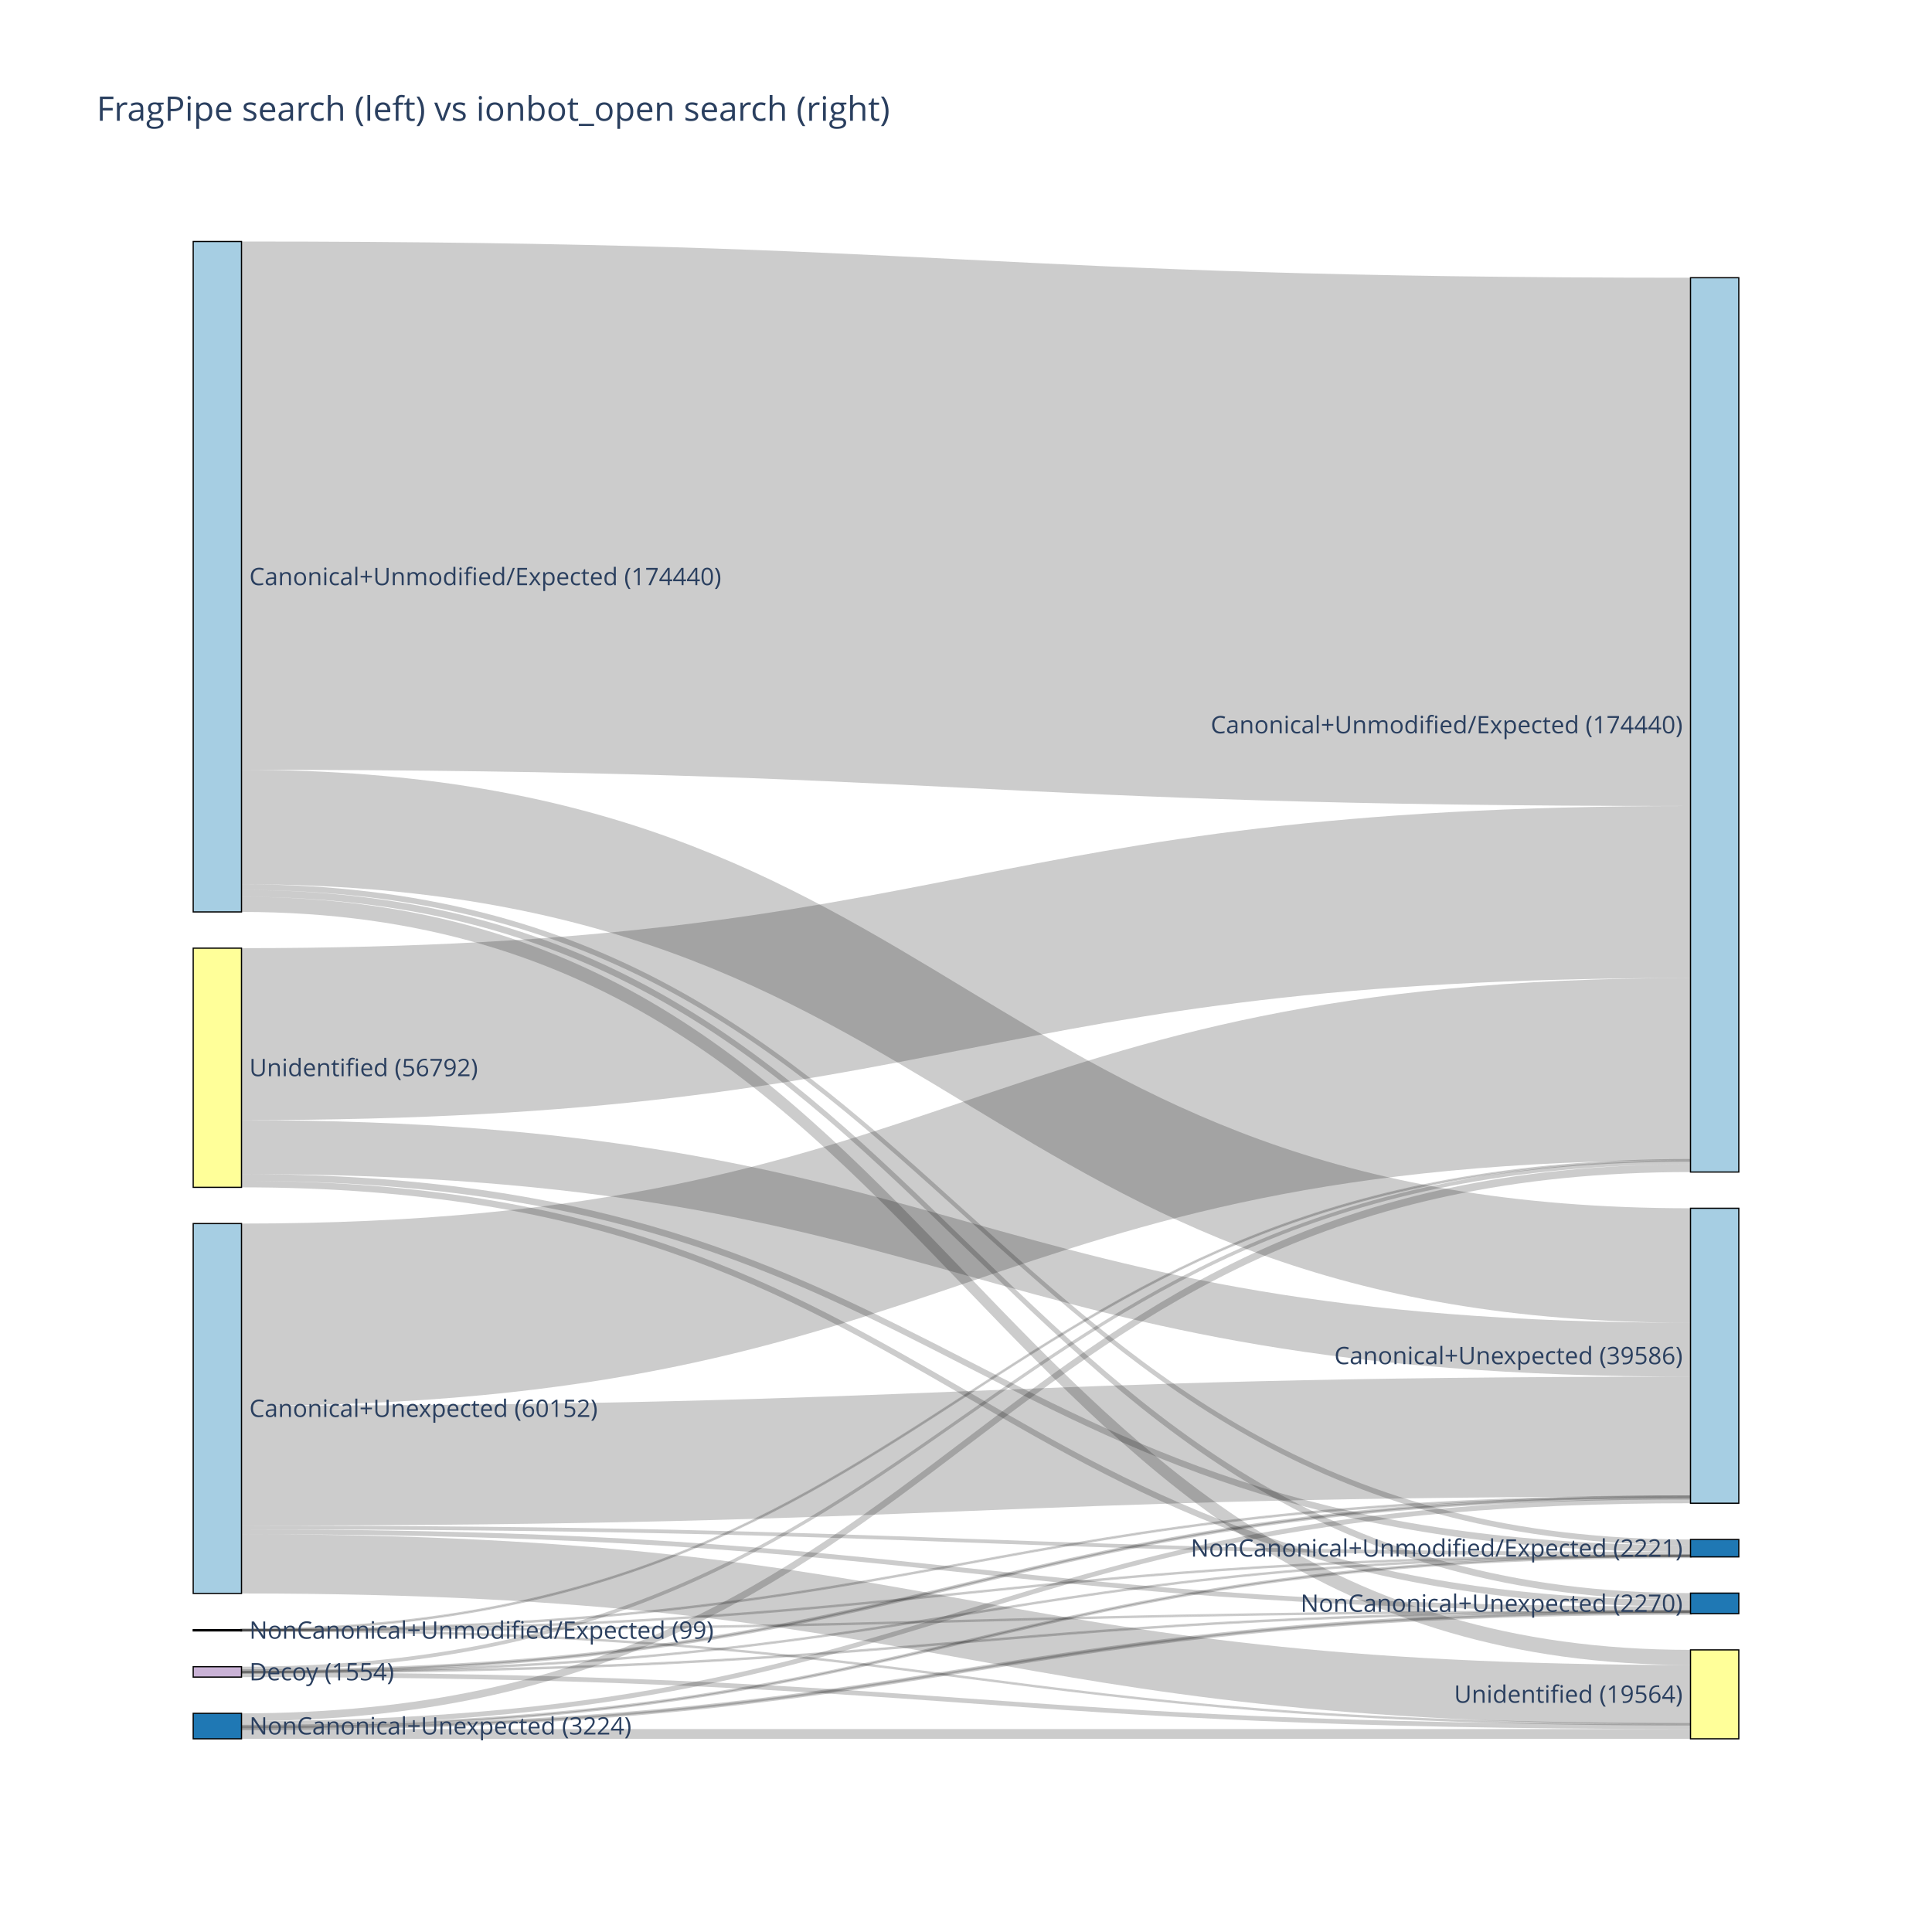
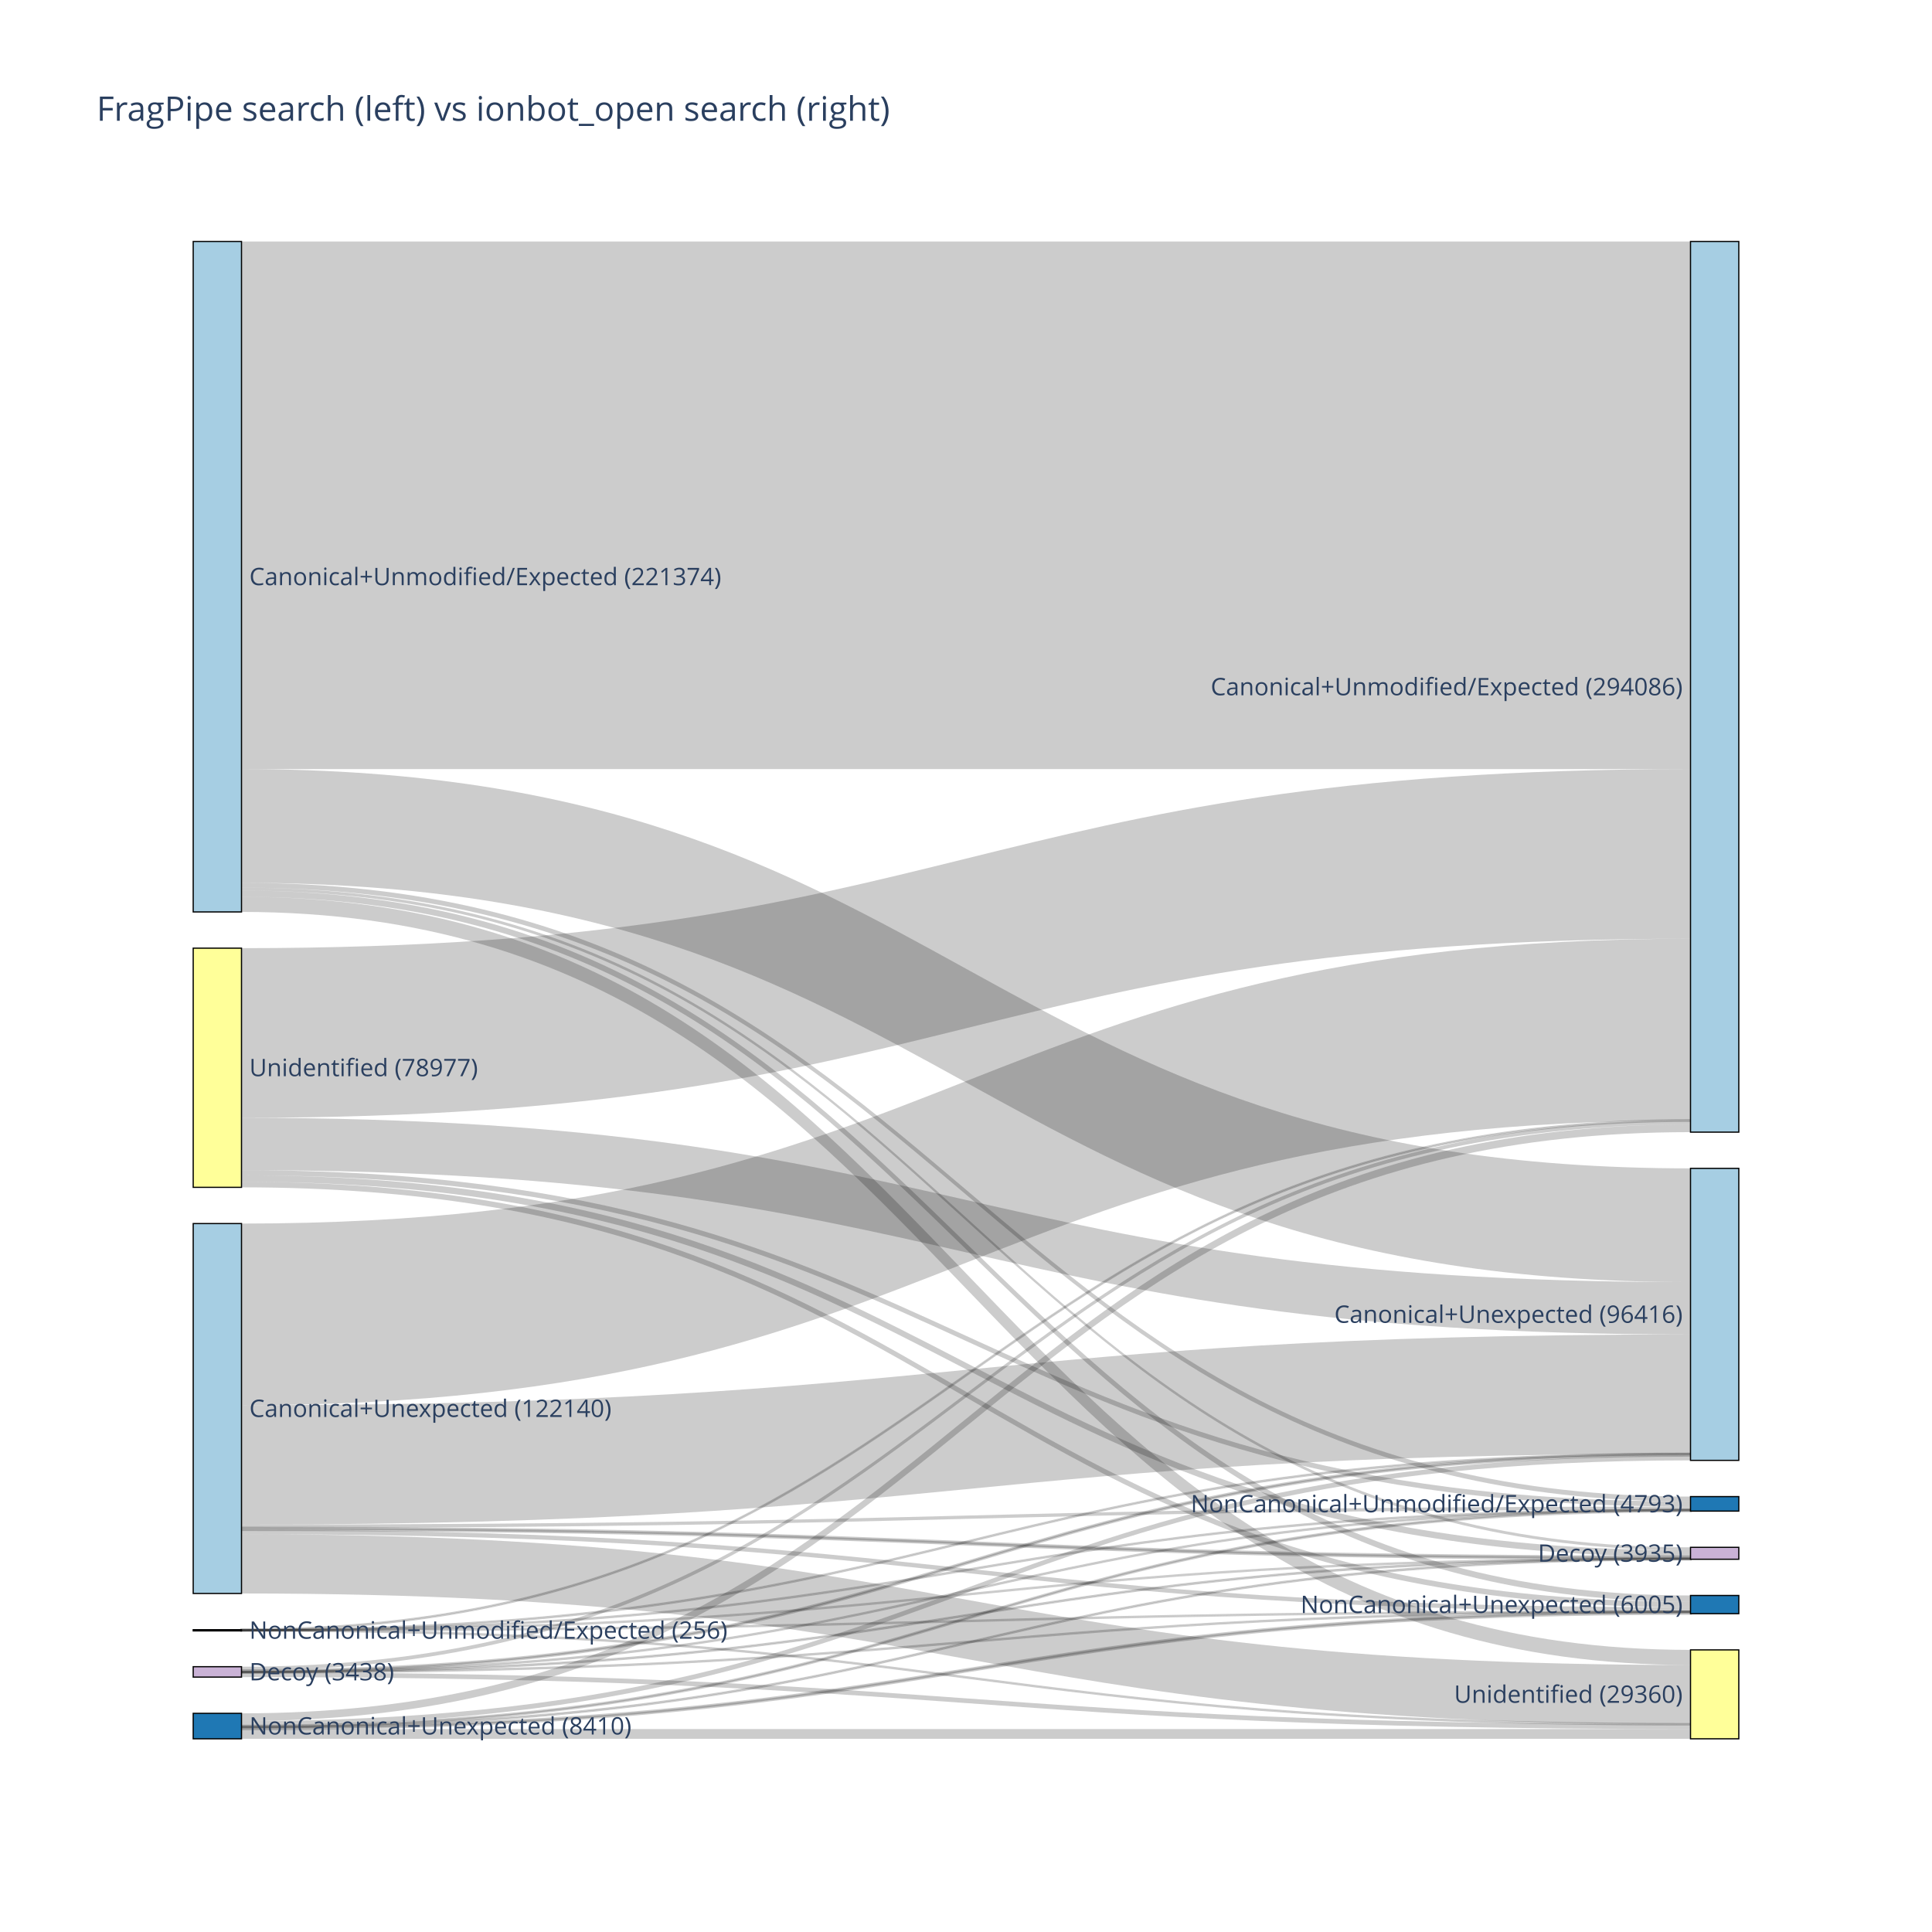
<svg xmlns="http://www.w3.org/2000/svg" class="main-svg" width="800" height="800" style="" viewBox="0 0 800 800">
  <rect x="0" y="0" width="800" height="800" style="fill: rgb(255, 255, 255); fill-opacity: 1;" />
-   <defs id="defs-2b2ca6">
+   <defs id="defs-74e31c">
    <g class="clips" />
    <g class="gradients" />
    <g class="patterns" />
  </defs>
  <g class="bglayer" />
  <g class="layer-below">
    <g class="imagelayer" />
    <g class="shapelayer" />
  </g>
  <g class="cartesianlayer" />
  <g class="polarlayer" />
  <g class="smithlayer" />
  <g class="ternarylayer" />
  <g class="geolayer" />
  <g class="funnelarealayer" />
  <g class="pielayer" />
  <g class="iciclelayer" />
  <g class="treemaplayer" />
  <g class="sunburstlayer" />
  <g class="glimages" />
  <g class="sankey" transform="translate(80,100)matrix(1 0 0 1 0 0)" style="box-sizing: content-box; position: absolute; left: 0px; shape-rendering: geometricprecision; pointer-events: none;">
    <g class="sankey-links" style="fill: none;">
-       <path class="sankey-link" d="M20,-4.547473508864641e-13C320,-4.547473508864641e-13 320,15 620,15L620,233.755C320,233.755 320,218.755 20,218.755Z" style="stroke: rgb(68, 68, 68); stroke-opacity: 1; fill: rgb(0, 0, 0); fill-opacity: 0.2; stroke-width: 0; opacity: 1;" />
-       <path class="sankey-link" d="M20,406.653C320,406.653 320,304.974 620,304.974L620,380.408C320,380.408 320,482.086 20,482.086Z" style="stroke: rgb(68, 68, 68); stroke-opacity: 1; fill: rgb(0, 0, 0); fill-opacity: 0.2; stroke-width: 0; opacity: 1;" />
-       <path class="sankey-link" d="M20,292.612C320,292.612 320,233.755 620,233.755L620,304.974C320,304.974 320,363.832 20,363.832Z" style="stroke: rgb(68, 68, 68); stroke-opacity: 1; fill: rgb(0, 0, 0); fill-opacity: 0.2; stroke-width: 0; opacity: 1;" />
-       <path class="sankey-link" d="M20,482.086C320,482.086 320,470.043 620,470.043L620,519.686C320,519.686 320,531.728 20,531.728Z" style="stroke: rgb(68, 68, 68); stroke-opacity: 1; fill: rgb(0, 0, 0); fill-opacity: 0.2; stroke-width: 0; opacity: 1;" />
-       <path class="sankey-link" d="M20,218.755C320,218.755 320,400.318 620,400.318L620,447.716C320,447.716 320,266.153 20,266.153Z" style="stroke: rgb(68, 68, 68); stroke-opacity: 1; fill: rgb(0, 0, 0); fill-opacity: 0.2; stroke-width: 0; opacity: 1;" />
+       <path class="sankey-link" d="M20,2.2737367544323206e-13C320,2.2737367544323206e-13 320,-2.1316282072803006e-13 620,-2.1316282072803006e-13L620,218.463C320,218.463 320,218.463 20,218.463Z" style="stroke: rgb(68, 68, 68); stroke-opacity: 1; fill: rgb(0, 0, 0); fill-opacity: 0.2; stroke-width: 0; opacity: 1;" />
+       <path class="sankey-link" d="M20,406.653C320,406.653 320,288.71 620,288.71L620,363.92C320,363.92 320,481.862 20,481.862Z" style="stroke: rgb(68, 68, 68); stroke-opacity: 1; fill: rgb(0, 0, 0); fill-opacity: 0.2; stroke-width: 0; opacity: 1;" />
+       <path class="sankey-link" d="M20,292.612C320,292.612 320,218.463 620,218.463L620,288.71C320,288.71 320,362.86 20,362.86Z" style="stroke: rgb(68, 68, 68); stroke-opacity: 1; fill: rgb(0, 0, 0); fill-opacity: 0.2; stroke-width: 0; opacity: 1;" />
+       <path class="sankey-link" d="M20,481.862C320,481.862 320,452.576 620,452.576L620,502.001C320,502.001 320,531.287 20,531.287Z" style="stroke: rgb(68, 68, 68); stroke-opacity: 1; fill: rgb(0, 0, 0); fill-opacity: 0.2; stroke-width: 0; opacity: 1;" />
+       <path class="sankey-link" d="M20,218.463C320,218.463 320,383.796 620,383.796L620,430.888C320,430.888 320,265.554 20,265.554Z" style="stroke: rgb(68, 68, 68); stroke-opacity: 1; fill: rgb(0, 0, 0); fill-opacity: 0.2; stroke-width: 0; opacity: 1;" />
      <path class="sankey-link" d="M20,535.287C320,535.287 320,589.442 620,589.442L620,613.976C320,613.976 320,559.821 20,559.821Z" style="stroke: rgb(68, 68, 68); stroke-opacity: 1; fill: rgb(0, 0, 0); fill-opacity: 0.2; stroke-width: 0; opacity: 1;" />
-       <path class="sankey-link" d="M20,363.832C320,363.832 320,447.716 620,447.716L620,470.043C320,470.043 320,386.159 20,386.159Z" style="stroke: rgb(68, 68, 68); stroke-opacity: 1; fill: rgb(0, 0, 0); fill-opacity: 0.2; stroke-width: 0; opacity: 1;" />
+       <path class="sankey-link" d="M20,362.86C320,362.86 320,430.888 620,430.888L620,452.576C320,452.576 320,384.548 20,384.548Z" style="stroke: rgb(68, 68, 68); stroke-opacity: 1; fill: rgb(0, 0, 0); fill-opacity: 0.2; stroke-width: 0; opacity: 1;" />
      <path class="sankey-link" d="M20,271.352C320,271.352 320,583.181 620,583.181L620,589.442C320,589.442 320,277.612 20,277.612Z" style="stroke: rgb(68, 68, 68); stroke-opacity: 1; fill: rgb(0, 0, 0); fill-opacity: 0.2; stroke-width: 0; opacity: 1;" />
      <path class="sankey-link" d="M20,615.957C320,615.957 320,615.957 620,615.957L620,620C320,620 320,620 20,620Z" style="stroke: rgb(68, 68, 68); stroke-opacity: 1; fill: rgb(0, 0, 0); fill-opacity: 0.2; stroke-width: 0; opacity: 1;" />
-       <path class="sankey-link" d="M20,609.454C320,609.454 320,382.116 620,382.116L620,385.318C320,385.318 320,612.656 20,612.656Z" style="stroke: rgb(68, 68, 68); stroke-opacity: 1; fill: rgb(0, 0, 0); fill-opacity: 0.2; stroke-width: 0; opacity: 1;" />
-       <path class="sankey-link" d="M20,268.505C320,268.505 320,559.678 620,559.678L620,562.524C320,562.524 320,271.352 20,271.352Z" style="stroke: rgb(68, 68, 68); stroke-opacity: 1; fill: rgb(0, 0, 0); fill-opacity: 0.2; stroke-width: 0; opacity: 1;" />
-       <path class="sankey-link" d="M20,386.159C320,386.159 320,539.812 620,539.812L620,542.597C320,542.597 320,388.944 20,388.944Z" style="stroke: rgb(68, 68, 68); stroke-opacity: 1; fill: rgb(0, 0, 0); fill-opacity: 0.2; stroke-width: 0; opacity: 1;" />
-       <path class="sankey-link" d="M20,388.944C320,388.944 320,562.524 620,562.524L620,565.233C320,565.233 320,391.653 20,391.653Z" style="stroke: rgb(68, 68, 68); stroke-opacity: 1; fill: rgb(0, 0, 0); fill-opacity: 0.2; stroke-width: 0; opacity: 1;" />
-       <path class="sankey-link" d="M20,266.153C320,266.153 320,537.459 620,537.459L620,539.812C320,539.812 320,268.505 20,268.505Z" style="stroke: rgb(68, 68, 68); stroke-opacity: 1; fill: rgb(0, 0, 0); fill-opacity: 0.2; stroke-width: 0; opacity: 1;" />
-       <path class="sankey-link" d="M20,612.656C320,612.656 320,520.403 620,520.403L620,522.459C320,522.459 320,614.713 20,614.713Z" style="stroke: rgb(68, 68, 68); stroke-opacity: 1; fill: rgb(0, 0, 0); fill-opacity: 0.2; stroke-width: 0; opacity: 1;" />
-       <path class="sankey-link" d="M20,533.277C320,533.277 320,565.233 620,565.233L620,567.243C320,567.243 320,535.287 20,535.287Z" style="stroke: rgb(68, 68, 68); stroke-opacity: 1; fill: rgb(0, 0, 0); fill-opacity: 0.2; stroke-width: 0; opacity: 1;" />
+       <path class="sankey-link" d="M20,609.454C320,609.454 320,365.612 620,365.612L620,368.796C320,368.796 320,612.638 20,612.638Z" style="stroke: rgb(68, 68, 68); stroke-opacity: 1; fill: rgb(0, 0, 0); fill-opacity: 0.2; stroke-width: 0; opacity: 1;" />
+       <path class="sankey-link" d="M20,386.678C320,386.678 320,541.929 620,541.929L620,544.599C320,544.599 320,389.348 20,389.348Z" style="stroke: rgb(68, 68, 68); stroke-opacity: 1; fill: rgb(0, 0, 0); fill-opacity: 0.2; stroke-width: 0; opacity: 1;" />
+       <path class="sankey-link" d="M20,268.782C320,268.782 320,560.651 620,560.651L620,563.22C320,563.22 320,271.352 20,271.352Z" style="stroke: rgb(68, 68, 68); stroke-opacity: 1; fill: rgb(0, 0, 0); fill-opacity: 0.2; stroke-width: 0; opacity: 1;" />
+       <path class="sankey-link" d="M20,389.348C320,389.348 320,563.22 620,563.22L620,565.525C320,565.525 320,391.653 20,391.653Z" style="stroke: rgb(68, 68, 68); stroke-opacity: 1; fill: rgb(0, 0, 0); fill-opacity: 0.2; stroke-width: 0; opacity: 1;" />
+       <path class="sankey-link" d="M20,384.548C320,384.548 320,521.721 620,521.721L620,523.85C320,523.85 320,386.678 20,386.678Z" style="stroke: rgb(68, 68, 68); stroke-opacity: 1; fill: rgb(0, 0, 0); fill-opacity: 0.2; stroke-width: 0; opacity: 1;" />
+       <path class="sankey-link" d="M20,612.638C320,612.638 320,502.674 620,502.674L620,504.706C320,504.706 320,614.669 20,614.669Z" style="stroke: rgb(68, 68, 68); stroke-opacity: 1; fill: rgb(0, 0, 0); fill-opacity: 0.2; stroke-width: 0; opacity: 1;" />
+       <path class="sankey-link" d="M20,265.554C320,265.554 320,519.706 620,519.706L620,521.721C320,521.721 320,267.57 20,267.57Z" style="stroke: rgb(68, 68, 68); stroke-opacity: 1; fill: rgb(0, 0, 0); fill-opacity: 0.2; stroke-width: 0; opacity: 1;" />
      <path class="sankey-link" d="M20,592.505C320,592.505 320,614.008 620,614.008L620,615.957C320,615.957 320,594.454 20,594.454Z" style="stroke: rgb(68, 68, 68); stroke-opacity: 1; fill: rgb(0, 0, 0); fill-opacity: 0.2; stroke-width: 0; opacity: 1;" />
-       <path class="sankey-link" d="M20,590.142C320,590.142 320,380.532 620,380.532L620,382.116C320,382.116 320,591.726 20,591.726Z" style="stroke: rgb(68, 68, 68); stroke-opacity: 1; fill: rgb(0, 0, 0); fill-opacity: 0.2; stroke-width: 0; opacity: 1;" />
-       <path class="sankey-link" d="M20,531.728C320,531.728 320,542.597 620,542.597L620,544.146C320,544.146 320,533.277 20,533.277Z" style="stroke: rgb(68, 68, 68); stroke-opacity: 1; fill: rgb(0, 0, 0); fill-opacity: 0.2; stroke-width: 0; opacity: 1;" />
-       <path class="sankey-link" d="M20,615.131C320,615.131 320,567.355 620,567.355L620,568.181C320,568.181 320,615.957 20,615.957Z" style="stroke: rgb(0, 0, 0); stroke-opacity: 0.2; fill: rgb(0, 0, 0); fill-opacity: 0.2; stroke-width: 1; opacity: 1;" />
-       <path class="sankey-link" d="M20,591.726C320,591.726 320,519.766 620,519.766L620,520.403C320,520.403 320,592.363 20,592.363Z" style="stroke: rgb(0, 0, 0); stroke-opacity: 0.2; fill: rgb(0, 0, 0); fill-opacity: 0.2; stroke-width: 1; opacity: 1;" />
-       <path class="sankey-link" d="M20,614.713C320,614.713 320,544.26 620,544.26L620,544.678C320,544.678 320,615.131 20,615.131Z" style="stroke: rgb(0, 0, 0); stroke-opacity: 0.2; fill: rgb(0, 0, 0); fill-opacity: 0.2; stroke-width: 1; opacity: 1;" />
-       <path class="sankey-link" d="M20,574.821C320,574.821 320,380.408 620,380.408L620,380.532C320,380.532 320,574.945 20,574.945Z" style="stroke: rgb(0, 0, 0); stroke-opacity: 0.2; fill: rgb(0, 0, 0); fill-opacity: 0.2; stroke-width: 1; opacity: 1;" />
-       <path class="sankey-link" d="M20,592.423C320,592.423 320,567.273 620,567.273L620,567.355C320,567.355 320,592.505 20,592.505Z" style="stroke: rgb(0, 0, 0); stroke-opacity: 0.2; fill: rgb(0, 0, 0); fill-opacity: 0.2; stroke-width: 1; opacity: 1;" />
-       <path class="sankey-link" d="M20,574.945C320,574.945 320,519.686 620,519.686L620,519.766C320,519.766 320,575.025 20,575.025Z" style="stroke: rgb(0, 0, 0); stroke-opacity: 0.2; fill: rgb(0, 0, 0); fill-opacity: 0.2; stroke-width: 1; opacity: 1;" />
-       <path class="sankey-link" d="M20,592.363C320,592.363 320,544.2 620,544.2L620,544.26C320,544.26 320,592.423 20,592.423Z" style="stroke: rgb(0, 0, 0); stroke-opacity: 0.2; fill: rgb(0, 0, 0); fill-opacity: 0.2; stroke-width: 1; opacity: 1;" />
-       <path class="sankey-link" d="M20,575.025C320,575.025 320,544.146 620,544.146L620,544.2C320,544.2 320,575.079 20,575.079Z" style="stroke: rgb(0, 0, 0); stroke-opacity: 0.2; fill: rgb(0, 0, 0); fill-opacity: 0.2; stroke-width: 1; opacity: 1;" />
+       <path class="sankey-link" d="M20,533.465C320,533.465 320,565.525 620,565.525L620,567.347C320,567.347 320,535.287 20,535.287Z" style="stroke: rgb(68, 68, 68); stroke-opacity: 1; fill: rgb(0, 0, 0); fill-opacity: 0.2; stroke-width: 0; opacity: 1;" />
+       <path class="sankey-link" d="M20,590.142C320,590.142 320,364.044 620,364.044L620,365.612C320,365.612 320,591.71 20,591.71Z" style="stroke: rgb(68, 68, 68); stroke-opacity: 1; fill: rgb(0, 0, 0); fill-opacity: 0.2; stroke-width: 0; opacity: 1;" />
+       <path class="sankey-link" d="M20,531.287C320,531.287 320,523.85 620,523.85L620,525.212C320,525.212 320,532.649 20,532.649Z" style="stroke: rgb(68, 68, 68); stroke-opacity: 1; fill: rgb(0, 0, 0); fill-opacity: 0.2; stroke-width: 0; opacity: 1;" />
+       <path class="sankey-link" d="M20,267.57C320,267.57 320,540.716 620,540.716L620,541.929C320,541.929 320,268.782 20,268.782Z" style="stroke: rgb(68, 68, 68); stroke-opacity: 1; fill: rgb(0, 0, 0); fill-opacity: 0.2; stroke-width: 0; opacity: 1;" />
+       <path class="sankey-link" d="M20,532.649C320,532.649 320,544.599 620,544.599L620,545.415C320,545.415 320,533.465 20,533.465Z" style="stroke: rgb(0, 0, 0); stroke-opacity: 0.2; fill: rgb(0, 0, 0); fill-opacity: 0.2; stroke-width: 1; opacity: 1;" />
+       <path class="sankey-link" d="M20,615.197C320,615.197 320,567.421 620,567.421L620,568.181C320,568.181 320,615.957 20,615.957Z" style="stroke: rgb(0, 0, 0); stroke-opacity: 0.2; fill: rgb(0, 0, 0); fill-opacity: 0.2; stroke-width: 1; opacity: 1;" />
+       <path class="sankey-link" d="M20,591.71C320,591.71 320,502.081 620,502.081L620,502.674C320,502.674 320,592.303 20,592.303Z" style="stroke: rgb(0, 0, 0); stroke-opacity: 0.2; fill: rgb(0, 0, 0); fill-opacity: 0.2; stroke-width: 1; opacity: 1;" />
+       <path class="sankey-link" d="M20,614.669C320,614.669 320,525.312 620,525.312L620,525.716C320,525.716 320,615.073 20,615.073Z" style="stroke: rgb(0, 0, 0); stroke-opacity: 0.2; fill: rgb(0, 0, 0); fill-opacity: 0.2; stroke-width: 1; opacity: 1;" />
+       <path class="sankey-link" d="M20,574.821C320,574.821 320,363.92 620,363.92L620,364.044C320,364.044 320,574.945 20,574.945Z" style="stroke: rgb(0, 0, 0); stroke-opacity: 0.2; fill: rgb(0, 0, 0); fill-opacity: 0.2; stroke-width: 1; opacity: 1;" />
+       <path class="sankey-link" d="M20,615.073C320,615.073 320,545.527 620,545.527L620,545.651C320,545.651 320,615.197 20,615.197Z" style="stroke: rgb(0, 0, 0); stroke-opacity: 0.2; fill: rgb(0, 0, 0); fill-opacity: 0.2; stroke-width: 1; opacity: 1;" />
+       <path class="sankey-link" d="M20,592.349C320,592.349 320,545.418 620,545.418L620,545.527C320,545.527 320,592.458 20,592.458Z" style="stroke: rgb(0, 0, 0); stroke-opacity: 0.2; fill: rgb(0, 0, 0); fill-opacity: 0.2; stroke-width: 1; opacity: 1;" />
+       <path class="sankey-link" d="M20,574.945C320,574.945 320,502.001 620,502.001L620,502.081C320,502.081 320,575.025 20,575.025Z" style="stroke: rgb(0, 0, 0); stroke-opacity: 0.2; fill: rgb(0, 0, 0); fill-opacity: 0.2; stroke-width: 1; opacity: 1;" />
+       <path class="sankey-link" d="M20,575.025C320,575.025 320,525.212 620,525.212L620,525.266C320,525.266 320,575.079 20,575.079Z" style="stroke: rgb(0, 0, 0); stroke-opacity: 0.2; fill: rgb(0, 0, 0); fill-opacity: 0.2; stroke-width: 1; opacity: 1;" />
+       <path class="sankey-link" d="M20,592.303C320,592.303 320,525.266 620,525.266L620,525.312C320,525.312 320,592.349 20,592.349Z" style="stroke: rgb(0, 0, 0); stroke-opacity: 0.2; fill: rgb(0, 0, 0); fill-opacity: 0.2; stroke-width: 1; opacity: 1;" />
+       <path class="sankey-link" d="M20,592.458C320,592.458 320,567.375 620,567.375L620,567.421C320,567.421 320,592.505 20,592.505Z" style="stroke: rgb(0, 0, 0); stroke-opacity: 0.2; fill: rgb(0, 0, 0); fill-opacity: 0.2; stroke-width: 1; opacity: 1;" />
      <path class="sankey-link" d="M20,575.11C320,575.11 320,613.976 620,613.976L620,614.008C320,614.008 320,575.142 20,575.142Z" style="stroke: rgb(0, 0, 0); stroke-opacity: 0.2; fill: rgb(0, 0, 0); fill-opacity: 0.2; stroke-width: 1; opacity: 1;" />
-       <path class="sankey-link" d="M20,575.079C320,575.079 320,567.243 620,567.243L620,567.273C320,567.273 320,575.11 20,575.11Z" style="stroke: rgb(0, 0, 0); stroke-opacity: 0.2; fill: rgb(0, 0, 0); fill-opacity: 0.2; stroke-width: 1; opacity: 1;" />
+       <path class="sankey-link" d="M20,575.082C320,575.082 320,567.347 620,567.347L620,567.375C320,567.375 320,575.11 20,575.11Z" style="stroke: rgb(0, 0, 0); stroke-opacity: 0.2; fill: rgb(0, 0, 0); fill-opacity: 0.2; stroke-width: 1; opacity: 1;" />
+       <path class="sankey-link" d="M20,575.079C320,575.079 320,545.415 620,545.415L620,545.418C320,545.418 320,575.082 20,575.082Z" style="stroke: rgb(0, 0, 0); stroke-opacity: 0.2; fill: rgb(0, 0, 0); fill-opacity: 0.2; stroke-width: 1; opacity: 1;" />
    </g>
    <g class="sankey-node-set" style="cursor: move;">
-       <g class="sankey-node" transform="translate(0.000,-0.000)" style="opacity: 1;">
+       <g class="sankey-node" transform="translate(0.000,0.000)" style="opacity: 1;">
        <rect class="node-rect" width="20" height="277.612" style="stroke-width: 0.5; stroke: rgb(0, 0, 0); stroke-opacity: 1; fill: rgb(166, 206, 227); fill-opacity: 1;" />
-         <text class="node-label" data-notex="1" x="0" y="0" text-anchor="start" transform="translate(23.25,142.306)" style="cursor: default; font-family: 'Open Sans', verdana, arial, sans-serif; font-size: 10px; fill: rgb(42, 63, 95); fill-opacity: 1; text-shadow: rgb(255, 255, 255) 1px 1px 1px, rgb(255, 255, 255) -1px -1px 1px, rgb(255, 255, 255) 1px -1px 1px, rgb(255, 255, 255) -1px 1px 1px; white-space: pre;">Canonical+Unmodified/Expected (174440)</text>
+         <text class="node-label" data-notex="1" x="0" y="0" text-anchor="start" transform="translate(23.25,142.306)" style="cursor: default; font-family: 'Open Sans', verdana, arial, sans-serif; font-size: 10px; fill: rgb(42, 63, 95); fill-opacity: 1; text-shadow: rgb(255, 255, 255) 1px 1px 1px, rgb(255, 255, 255) -1px -1px 1px, rgb(255, 255, 255) 1px -1px 1px, rgb(255, 255, 255) -1px 1px 1px; white-space: pre;">Canonical+Unmodified/Expected (221374)</text>
      </g>
      <g class="sankey-node" transform="translate(0.000,406.653)" style="opacity: 1;">
        <rect class="node-rect" width="20" height="153.169" style="stroke-width: 0.5; stroke: rgb(0, 0, 0); stroke-opacity: 1; fill: rgb(166, 206, 227); fill-opacity: 1;" />
-         <text class="node-label" data-notex="1" x="0" y="0" text-anchor="start" transform="translate(23.25,80.08429)" style="cursor: default; font-family: 'Open Sans', verdana, arial, sans-serif; font-size: 10px; fill: rgb(42, 63, 95); fill-opacity: 1; text-shadow: rgb(255, 255, 255) 1px 1px 1px, rgb(255, 255, 255) -1px -1px 1px, rgb(255, 255, 255) 1px -1px 1px, rgb(255, 255, 255) -1px 1px 1px; white-space: pre;">Canonical+Unexpected (60152)</text>
+         <text class="node-label" data-notex="1" x="0" y="0" text-anchor="start" transform="translate(23.25,80.08429)" style="cursor: default; font-family: 'Open Sans', verdana, arial, sans-serif; font-size: 10px; fill: rgb(42, 63, 95); fill-opacity: 1; text-shadow: rgb(255, 255, 255) 1px 1px 1px, rgb(255, 255, 255) -1px -1px 1px, rgb(255, 255, 255) 1px -1px 1px, rgb(255, 255, 255) -1px 1px 1px; white-space: pre;">Canonical+Unexpected (122140)</text>
      </g>
      <g class="sankey-node" transform="translate(0.000,609.454)" style="opacity: 1;">
        <rect class="node-rect" width="20" height="10.546" style="stroke-width: 0.5; stroke: rgb(0, 0, 0); stroke-opacity: 1; fill: rgb(31, 120, 180); fill-opacity: 1;" />
-         <text class="node-label" data-notex="1" x="0" y="0" text-anchor="start" transform="translate(23.25,8.773243)" style="cursor: default; font-family: 'Open Sans', verdana, arial, sans-serif; font-size: 10px; fill: rgb(42, 63, 95); fill-opacity: 1; text-shadow: rgb(255, 255, 255) 1px 1px 1px, rgb(255, 255, 255) -1px -1px 1px, rgb(255, 255, 255) 1px -1px 1px, rgb(255, 255, 255) -1px 1px 1px; white-space: pre;">NonCanonical+Unexpected (3224)</text>
+         <text class="node-label" data-notex="1" x="0" y="0" text-anchor="start" transform="translate(23.25,8.773243)" style="cursor: default; font-family: 'Open Sans', verdana, arial, sans-serif; font-size: 10px; fill: rgb(42, 63, 95); fill-opacity: 1; text-shadow: rgb(255, 255, 255) 1px 1px 1px, rgb(255, 255, 255) -1px -1px 1px, rgb(255, 255, 255) 1px -1px 1px, rgb(255, 255, 255) -1px 1px 1px; white-space: pre;">NonCanonical+Unexpected (8410)</text>
      </g>
      <g class="sankey-node" transform="translate(0.000,292.612)" style="opacity: 1;">
        <rect class="node-rect" width="20" height="99.04" style="stroke-width: 0.5; stroke: rgb(0, 0, 0); stroke-opacity: 1; fill: rgb(255, 255, 153); fill-opacity: 1;" />
-         <text class="node-label" data-notex="1" x="0" y="0" text-anchor="start" transform="translate(23.25,53.0202)" style="cursor: default; font-family: 'Open Sans', verdana, arial, sans-serif; font-size: 10px; fill: rgb(42, 63, 95); fill-opacity: 1; text-shadow: rgb(255, 255, 255) 1px 1px 1px, rgb(255, 255, 255) -1px -1px 1px, rgb(255, 255, 255) 1px -1px 1px, rgb(255, 255, 255) -1px 1px 1px; white-space: pre;">Unidentified (56792)</text>
+         <text class="node-label" data-notex="1" x="0" y="0" text-anchor="start" transform="translate(23.25,53.0202)" style="cursor: default; font-family: 'Open Sans', verdana, arial, sans-serif; font-size: 10px; fill: rgb(42, 63, 95); fill-opacity: 1; text-shadow: rgb(255, 255, 255) 1px 1px 1px, rgb(255, 255, 255) -1px -1px 1px, rgb(255, 255, 255) 1px -1px 1px, rgb(255, 255, 255) -1px 1px 1px; white-space: pre;">Unidentified (78977)</text>
      </g>
      <g class="sankey-node" transform="translate(0.000,590.142)" style="opacity: 1;">
        <rect class="node-rect" width="20" height="4.311" style="stroke-width: 0.5; stroke: rgb(0, 0, 0); stroke-opacity: 1; fill: rgb(202, 178, 214); fill-opacity: 1;" />
-         <text class="node-label" data-notex="1" x="0" y="0" text-anchor="start" transform="translate(23.25,5.655697)" style="cursor: default; font-family: 'Open Sans', verdana, arial, sans-serif; font-size: 10px; fill: rgb(42, 63, 95); fill-opacity: 1; text-shadow: rgb(255, 255, 255) 1px 1px 1px, rgb(255, 255, 255) -1px -1px 1px, rgb(255, 255, 255) 1px -1px 1px, rgb(255, 255, 255) -1px 1px 1px; white-space: pre;">Decoy (1554)</text>
+         <text class="node-label" data-notex="1" x="0" y="0" text-anchor="start" transform="translate(23.25,5.655697)" style="cursor: default; font-family: 'Open Sans', verdana, arial, sans-serif; font-size: 10px; fill: rgb(42, 63, 95); fill-opacity: 1; text-shadow: rgb(255, 255, 255) 1px 1px 1px, rgb(255, 255, 255) -1px -1px 1px, rgb(255, 255, 255) 1px -1px 1px, rgb(255, 255, 255) -1px 1px 1px; white-space: pre;">Decoy (3438)</text>
      </g>
      <g class="sankey-node" transform="translate(0.000,574.821)" style="opacity: 1;">
        <rect class="node-rect" width="20" height="0.5" style="stroke-width: 0.5; stroke: rgb(0, 0, 0); stroke-opacity: 1; fill: rgb(31, 120, 180); fill-opacity: 1;" />
-         <text class="node-label" data-notex="1" x="0" y="0" text-anchor="start" transform="translate(23.25,3.75)" style="cursor: default; font-family: 'Open Sans', verdana, arial, sans-serif; font-size: 10px; fill: rgb(42, 63, 95); fill-opacity: 1; text-shadow: rgb(255, 255, 255) 1px 1px 1px, rgb(255, 255, 255) -1px -1px 1px, rgb(255, 255, 255) 1px -1px 1px, rgb(255, 255, 255) -1px 1px 1px; white-space: pre;">NonCanonical+Unmodified/Expected (99)</text>
+         <text class="node-label" data-notex="1" x="0" y="0" text-anchor="start" transform="translate(23.25,3.75)" style="cursor: default; font-family: 'Open Sans', verdana, arial, sans-serif; font-size: 10px; fill: rgb(42, 63, 95); fill-opacity: 1; text-shadow: rgb(255, 255, 255) 1px 1px 1px, rgb(255, 255, 255) -1px -1px 1px, rgb(255, 255, 255) 1px -1px 1px, rgb(255, 255, 255) -1px 1px 1px; white-space: pre;">NonCanonical+Unmodified/Expected (256)</text>
      </g>
-       <g class="sankey-node" transform="translate(620.000,15.000)" style="opacity: 1;">
-         <rect class="node-rect" width="20" height="370.318" style="stroke-width: 0.5; stroke: rgb(0, 0, 0); stroke-opacity: 1; fill: rgb(166, 206, 227); fill-opacity: 1;" />
-         <text class="node-label" data-notex="1" x="0" y="0" text-anchor="end" transform="translate(-3.25,188.6592)" style="cursor: default; font-family: 'Open Sans', verdana, arial, sans-serif; font-size: 10px; fill: rgb(42, 63, 95); fill-opacity: 1; text-shadow: rgb(255, 255, 255) 1px 1px 1px, rgb(255, 255, 255) -1px -1px 1px, rgb(255, 255, 255) 1px -1px 1px, rgb(255, 255, 255) -1px 1px 1px; white-space: pre;">Canonical+Unmodified/Expected (174440)</text>
+       <g class="sankey-node" transform="translate(620.000,-0.000)" style="opacity: 1;">
+         <rect class="node-rect" width="20" height="368.796" style="stroke-width: 0.5; stroke: rgb(0, 0, 0); stroke-opacity: 1; fill: rgb(166, 206, 227); fill-opacity: 1;" />
+         <text class="node-label" data-notex="1" x="0" y="0" text-anchor="end" transform="translate(-3.25,187.898)" style="cursor: default; font-family: 'Open Sans', verdana, arial, sans-serif; font-size: 10px; fill: rgb(42, 63, 95); fill-opacity: 1; text-shadow: rgb(255, 255, 255) 1px 1px 1px, rgb(255, 255, 255) -1px -1px 1px, rgb(255, 255, 255) 1px -1px 1px, rgb(255, 255, 255) -1px 1px 1px; white-space: pre;">Canonical+Unmodified/Expected (294086)</text>
      </g>
-       <g class="sankey-node" transform="translate(620.000,400.318)" style="opacity: 1;">
-         <rect class="node-rect" width="20" height="122.141" style="stroke-width: 0.5; stroke: rgb(0, 0, 0); stroke-opacity: 1; fill: rgb(166, 206, 227); fill-opacity: 1;" />
-         <text class="node-label" data-notex="1" x="0" y="0" text-anchor="end" transform="translate(-3.25,64.57055)" style="cursor: default; font-family: 'Open Sans', verdana, arial, sans-serif; font-size: 10px; fill: rgb(42, 63, 95); fill-opacity: 1; text-shadow: rgb(255, 255, 255) 1px 1px 1px, rgb(255, 255, 255) -1px -1px 1px, rgb(255, 255, 255) 1px -1px 1px, rgb(255, 255, 255) -1px 1px 1px; white-space: pre;">Canonical+Unexpected (39586)</text>
+       <g class="sankey-node" transform="translate(620.000,383.796)" style="opacity: 1;">
+         <rect class="node-rect" width="20" height="120.91" style="stroke-width: 0.5; stroke: rgb(0, 0, 0); stroke-opacity: 1; fill: rgb(166, 206, 227); fill-opacity: 1;" />
+         <text class="node-label" data-notex="1" x="0" y="0" text-anchor="end" transform="translate(-3.25,63.95481)" style="cursor: default; font-family: 'Open Sans', verdana, arial, sans-serif; font-size: 10px; fill: rgb(42, 63, 95); fill-opacity: 1; text-shadow: rgb(255, 255, 255) 1px 1px 1px, rgb(255, 255, 255) -1px -1px 1px, rgb(255, 255, 255) 1px -1px 1px, rgb(255, 255, 255) -1px 1px 1px; white-space: pre;">Canonical+Unexpected (96416)</text>
      </g>
-       <g class="sankey-node" transform="translate(620.000,559.678)" style="opacity: 1;">
-         <rect class="node-rect" width="20" height="8.504" style="stroke-width: 0.5; stroke: rgb(0, 0, 0); stroke-opacity: 1; fill: rgb(31, 120, 180); fill-opacity: 1;" />
-         <text class="node-label" data-notex="1" x="0" y="0" text-anchor="end" transform="translate(-3.25,7.751826)" style="cursor: default; font-family: 'Open Sans', verdana, arial, sans-serif; font-size: 10px; fill: rgb(42, 63, 95); fill-opacity: 1; text-shadow: rgb(255, 255, 255) 1px 1px 1px, rgb(255, 255, 255) -1px -1px 1px, rgb(255, 255, 255) 1px -1px 1px, rgb(255, 255, 255) -1px 1px 1px; white-space: pre;">NonCanonical+Unexpected (2270)</text>
+       <g class="sankey-node" transform="translate(620.000,560.651)" style="opacity: 1;">
+         <rect class="node-rect" width="20" height="7.531" style="stroke-width: 0.5; stroke: rgb(0, 0, 0); stroke-opacity: 1; fill: rgb(31, 120, 180); fill-opacity: 1;" />
+         <text class="node-label" data-notex="1" x="0" y="0" text-anchor="end" transform="translate(-3.25,7.265258)" style="cursor: default; font-family: 'Open Sans', verdana, arial, sans-serif; font-size: 10px; fill: rgb(42, 63, 95); fill-opacity: 1; text-shadow: rgb(255, 255, 255) 1px 1px 1px, rgb(255, 255, 255) -1px -1px 1px, rgb(255, 255, 255) 1px -1px 1px, rgb(255, 255, 255) -1px 1px 1px; white-space: pre;">NonCanonical+Unexpected (6005)</text>
      </g>
      <g class="sankey-node" transform="translate(620.000,583.181)" style="opacity: 1;">
        <rect class="node-rect" width="20" height="36.819" style="stroke-width: 0.5; stroke: rgb(0, 0, 0); stroke-opacity: 1; fill: rgb(255, 255, 153); fill-opacity: 1;" />
-         <text class="node-label" data-notex="1" x="0" y="0" text-anchor="end" transform="translate(-3.25,21.90932)" style="cursor: default; font-family: 'Open Sans', verdana, arial, sans-serif; font-size: 10px; fill: rgb(42, 63, 95); fill-opacity: 1; text-shadow: rgb(255, 255, 255) 1px 1px 1px, rgb(255, 255, 255) -1px -1px 1px, rgb(255, 255, 255) 1px -1px 1px, rgb(255, 255, 255) -1px 1px 1px; white-space: pre;">Unidentified (19564)</text>
+         <text class="node-label" data-notex="1" x="0" y="0" text-anchor="end" transform="translate(-3.25,21.90932)" style="cursor: default; font-family: 'Open Sans', verdana, arial, sans-serif; font-size: 10px; fill: rgb(42, 63, 95); fill-opacity: 1; text-shadow: rgb(255, 255, 255) 1px 1px 1px, rgb(255, 255, 255) -1px -1px 1px, rgb(255, 255, 255) 1px -1px 1px, rgb(255, 255, 255) -1px 1px 1px; white-space: pre;">Unidentified (29360)</text>
      </g>
-       <g class="sankey-node" transform="translate(620.000,537.459)" style="opacity: 1;">
-         <rect class="node-rect" width="20" height="7.218" style="stroke-width: 0.5; stroke: rgb(0, 0, 0); stroke-opacity: 1; fill: rgb(31, 120, 180); fill-opacity: 1;" />
-         <text class="node-label" data-notex="1" x="0" y="0" text-anchor="end" transform="translate(-3.25,7.10913)" style="cursor: default; font-family: 'Open Sans', verdana, arial, sans-serif; font-size: 10px; fill: rgb(42, 63, 95); fill-opacity: 1; text-shadow: rgb(255, 255, 255) 1px 1px 1px, rgb(255, 255, 255) -1px -1px 1px, rgb(255, 255, 255) 1px -1px 1px, rgb(255, 255, 255) -1px 1px 1px; white-space: pre;">NonCanonical+Unmodified/Expected (2221)</text>
+       <g class="sankey-node" transform="translate(620.000,540.716)" style="opacity: 1;">
+         <rect class="node-rect" width="20" height="4.935" style="stroke-width: 0.5; stroke: rgb(0, 0, 0); stroke-opacity: 1; fill: rgb(202, 178, 214); fill-opacity: 1;" />
+         <text class="node-label" data-notex="1" x="0" y="0" text-anchor="end" transform="translate(-3.25,5.967326)" style="cursor: default; font-family: 'Open Sans', verdana, arial, sans-serif; font-size: 10px; fill: rgb(42, 63, 95); fill-opacity: 1; text-shadow: rgb(255, 255, 255) 1px 1px 1px, rgb(255, 255, 255) -1px -1px 1px, rgb(255, 255, 255) 1px -1px 1px, rgb(255, 255, 255) -1px 1px 1px; white-space: pre;">Decoy (3935)</text>
+       </g>
+       <g class="sankey-node" transform="translate(620.000,519.706)" style="opacity: 1;">
+         <rect class="node-rect" width="20" height="6.011" style="stroke-width: 0.5; stroke: rgb(0, 0, 0); stroke-opacity: 1; fill: rgb(31, 120, 180); fill-opacity: 1;" />
+         <text class="node-label" data-notex="1" x="0" y="0" text-anchor="end" transform="translate(-3.25,6.50531)" style="cursor: default; font-family: 'Open Sans', verdana, arial, sans-serif; font-size: 10px; fill: rgb(42, 63, 95); fill-opacity: 1; text-shadow: rgb(255, 255, 255) 1px 1px 1px, rgb(255, 255, 255) -1px -1px 1px, rgb(255, 255, 255) 1px -1px 1px, rgb(255, 255, 255) -1px 1px 1px; white-space: pre;">NonCanonical+Unmodified/Expected (4793)</text>
      </g>
    </g>
  </g>
-   <defs id="topdefs-2b2ca6">
+   <defs id="topdefs-74e31c">
    <g class="clips" />
  </defs>
  <g class="layer-above">
    <g class="imagelayer" />
    <g class="shapelayer" />
  </g>
  <g class="infolayer">
    <g class="g-gtitle">
      <text class="gtitle" x="40" y="50" text-anchor="start" dy="0em" style="opacity: 1; font-family: 'Open Sans', verdana, arial, sans-serif; font-size: 14px; fill: rgb(42, 63, 95); fill-opacity: 1; white-space: pre;">FragPipe search (left) vs ionbot_open search (right)</text>
    </g>
    <g class="first-render" />
  </g>
</svg>
